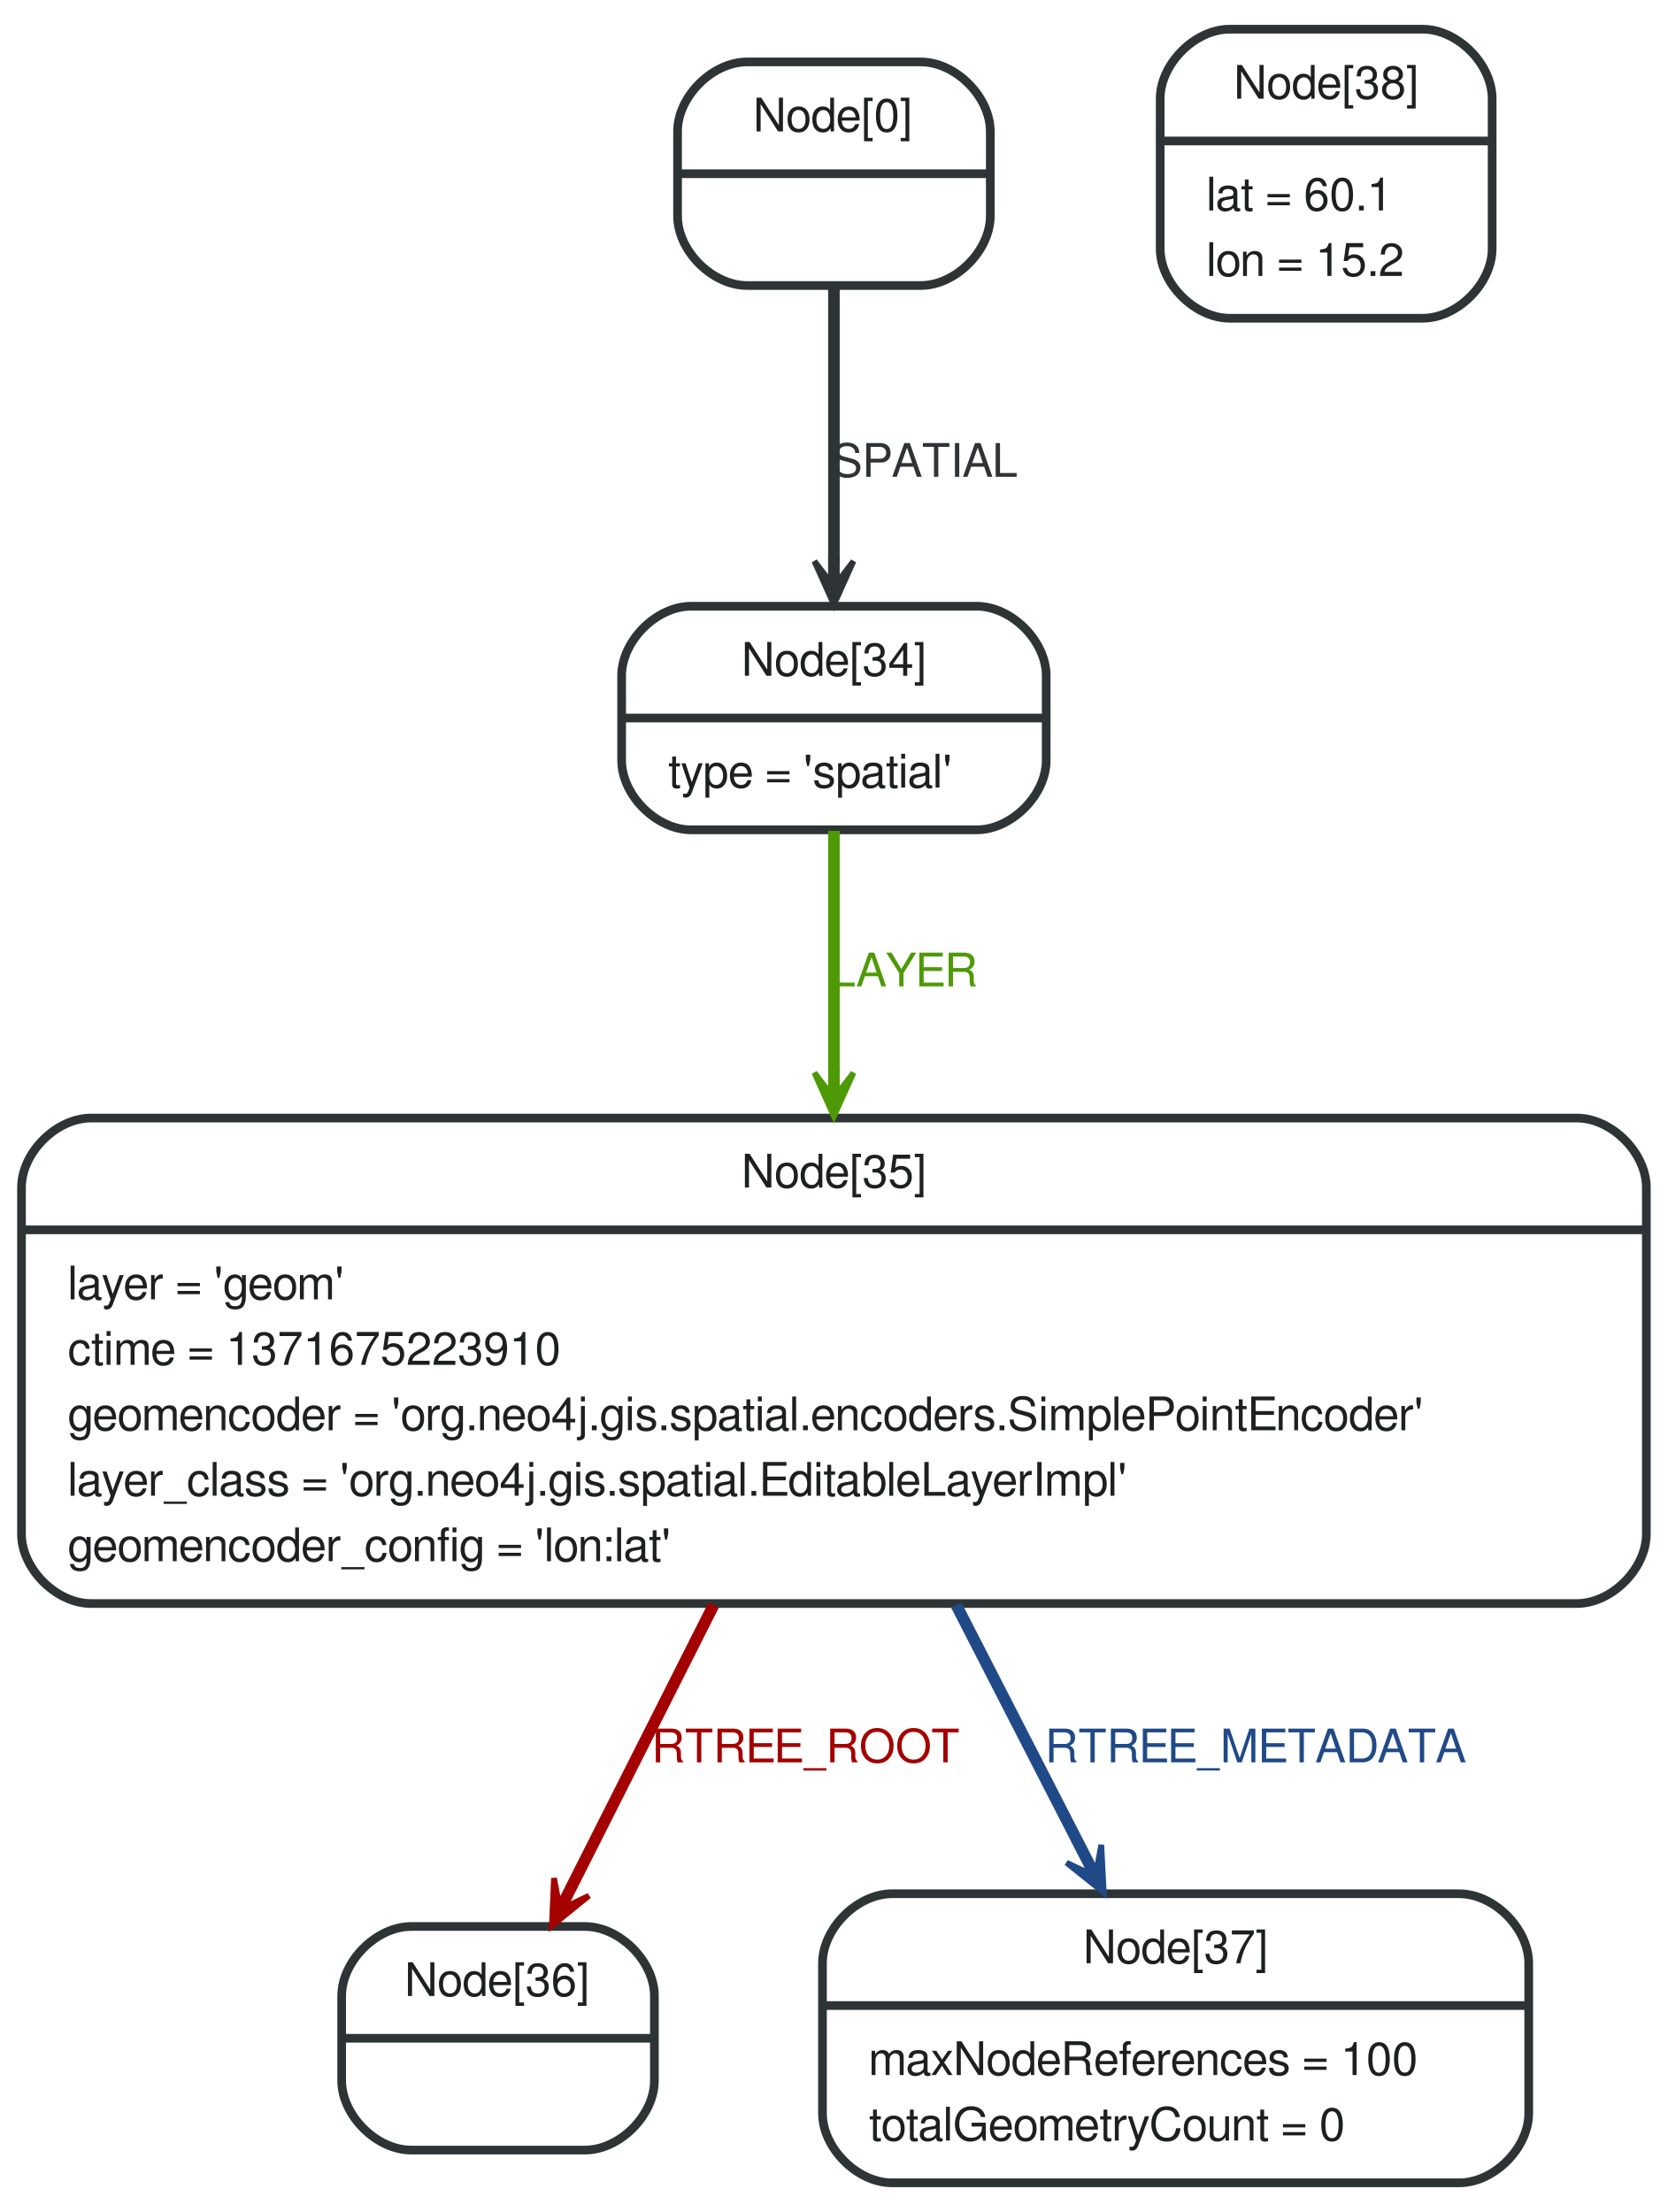
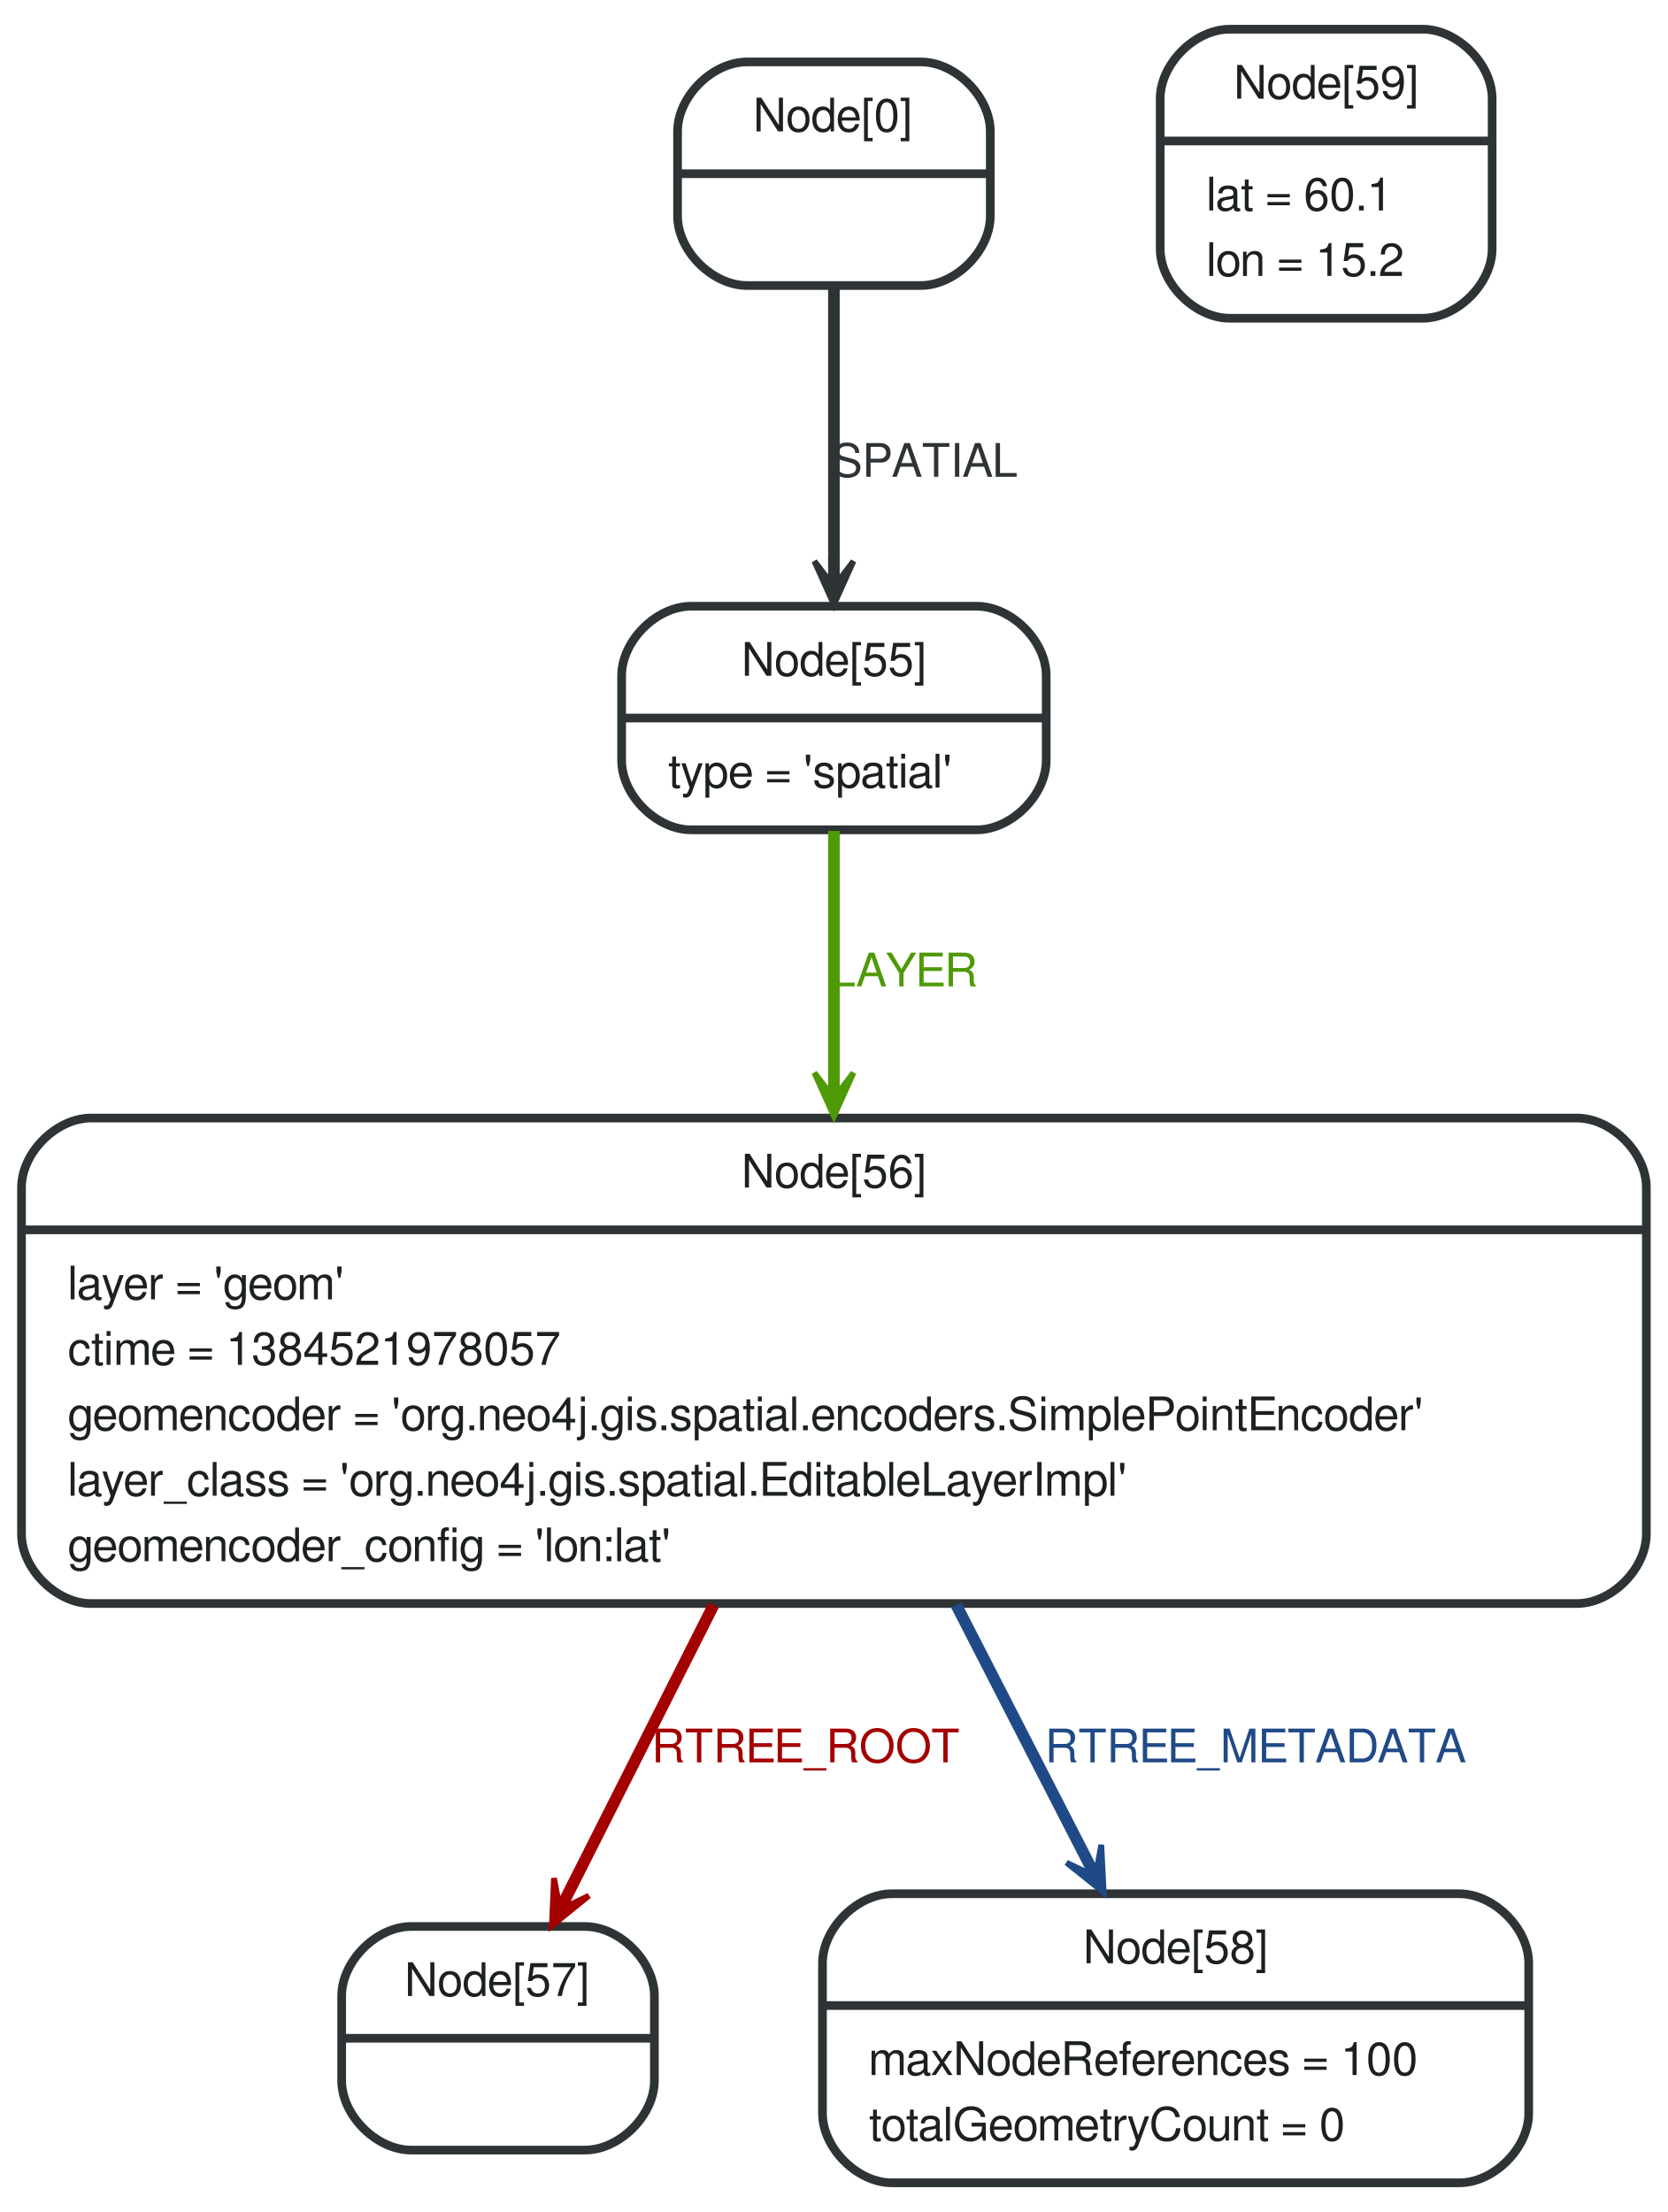
<svg xmlns="http://www.w3.org/2000/svg" width="288pt" height="382pt" viewBox="0.00 0.00 288.00 382.00">
  <g id="graph0" class="graph" transform="scale(1 1) rotate(0) translate(4 378)">
-     <polygon fill="white" stroke="white" points="-4,5 -4,-378 285,-378 285,5 -4,5" />
+     <polygon fill="white" stroke="white" points="-4,4 -4,-378 284,-378 284,4 -4,4" />
    <g id="node1" class="node">
      <path fill="#ffffff" stroke="#2e3436" stroke-width="1.5" d="M125,-328.694C125,-328.694 155,-328.694 155,-328.694 161,-328.694 167,-334.694 167,-340.694 167,-340.694 167,-355.306 167,-355.306 167,-361.306 161,-367.306 155,-367.306 155,-367.306 125,-367.306 125,-367.306 119,-367.306 113,-361.306 113,-355.306 113,-355.306 113,-340.694 113,-340.694 113,-334.694 119,-328.694 125,-328.694" />
      <text text-anchor="middle" x="139.789" y="-355.306" font-family="FreeSans" font-size="8.00" fill="#1c2021">Node[0]</text>
      <polyline fill="none" stroke="#2e3436" stroke-width="1.5" points="113,-348 166.578,-348 " />
      <text text-anchor="middle" x="139.789" y="-336" font-family="FreeSans" font-size="8.00" fill="#1c2021"> </text>
    </g>
    <g id="node2" class="node">
      <path fill="#ffffff" stroke="#2e3436" stroke-width="1.5" d="M115.342,-234.694C115.342,-234.694 164.658,-234.694 164.658,-234.694 170.658,-234.694 176.658,-240.694 176.658,-246.694 176.658,-246.694 176.658,-261.306 176.658,-261.306 176.658,-267.306 170.658,-273.306 164.658,-273.306 164.658,-273.306 115.342,-273.306 115.342,-273.306 109.342,-273.306 103.342,-267.306 103.342,-261.306 103.342,-261.306 103.342,-246.694 103.342,-246.694 103.342,-240.694 109.342,-234.694 115.342,-234.694" />
-       <text text-anchor="middle" x="140" y="-261.306" font-family="FreeSans" font-size="8.00" fill="#1c2021">Node[34]</text>
+       <text text-anchor="middle" x="140" y="-261.306" font-family="FreeSans" font-size="8.00" fill="#1c2021">Node[55]</text>
      <polyline fill="none" stroke="#2e3436" stroke-width="1.5" points="103.342,-254 176.658,-254 " />
      <text text-anchor="start" x="111.342" y="-242" font-family="FreeSans" font-size="8.00" fill="#1c2021">type = 'spatial'</text>
    </g>
    <g id="edge1" class="edge">
      <path fill="none" stroke="#2e3436" stroke-width="2" d="M140,-328.382C140,-314.79 140,-296.183 140,-281.107" />
      <polygon fill="#2e3436" stroke="#2e3436" points="140,-273.59 143.375,-281.09 140.5,-277.34 140.5,-281.09 140,-281.09 139.5,-281.09 139.5,-277.34 136.625,-281.09 140,-273.59 140,-273.59" />
      <text text-anchor="middle" x="155.699" y="-295.653" font-family="FreeSans" font-size="8.00" fill="#2e3436">SPATIAL</text>
    </g>
    <g id="node3" class="node">
      <path fill="#ffffff" stroke="#2e3436" stroke-width="1.5" d="M11.713,-101.081C11.713,-101.081 268.287,-101.081 268.287,-101.081 274.287,-101.081 280.287,-107.081 280.287,-113.081 280.287,-113.081 280.287,-172.919 280.287,-172.919 280.287,-178.919 274.287,-184.919 268.287,-184.919 268.287,-184.919 11.713,-184.919 11.713,-184.919 5.713,-184.919 -0.287,-178.919 -0.287,-172.919 -0.287,-172.919 -0.287,-113.081 -0.287,-113.081 -0.287,-107.081 5.713,-101.081 11.713,-101.081" />
-       <text text-anchor="middle" x="140" y="-172.919" font-family="FreeSans" font-size="8.00" fill="#1c2021">Node[35]</text>
+       <text text-anchor="middle" x="140" y="-172.919" font-family="FreeSans" font-size="8.00" fill="#1c2021">Node[56]</text>
      <polyline fill="none" stroke="#2e3436" stroke-width="1.5" points="-0.287,-165.613 280.287,-165.613 " />
      <text text-anchor="start" x="7.713" y="-153.613" font-family="FreeSans" font-size="8.00" fill="#1c2021">layer = 'geom'</text>
-       <text text-anchor="start" x="7.713" y="-142.306" font-family="FreeSans" font-size="8.00" fill="#1c2021">ctime = 1371675223910</text>
+       <text text-anchor="start" x="7.713" y="-142.306" font-family="FreeSans" font-size="8.00" fill="#1c2021">ctime = 1384521978057</text>
      <text text-anchor="start" x="7.713" y="-131" font-family="FreeSans" font-size="8.00" fill="#1c2021">geomencoder = 'org.neo4j.gis.spatial.encoders.SimplePointEncoder'</text>
      <text text-anchor="start" x="7.713" y="-119.694" font-family="FreeSans" font-size="8.00" fill="#1c2021">layer_class = 'org.neo4j.gis.spatial.EditableLayerImpl'</text>
      <text text-anchor="start" x="7.713" y="-108.387" font-family="FreeSans" font-size="8.00" fill="#1c2021">geomencoder_config = 'lon:lat'</text>
    </g>
    <g id="edge2" class="edge">
      <path fill="none" stroke="#4e9a06" stroke-width="2" d="M140,-234.51C140,-223.027 140,-207.685 140,-192.898" />
      <polygon fill="#4e9a06" stroke="#4e9a06" points="140,-185.24 143.375,-192.74 140.5,-188.99 140.5,-192.74 140,-192.74 139.5,-192.74 139.5,-188.99 136.625,-192.74 140,-185.24 140,-185.24" />
      <text text-anchor="middle" x="152.082" y="-207.653" font-family="FreeSans" font-size="8.00" fill="#4e9a06">LAYER</text>
    </g>
    <g id="node4" class="node">
      <path fill="#ffffff" stroke="#2e3436" stroke-width="1.5" d="M67,-6.694C67,-6.694 97,-6.694 97,-6.694 103,-6.694 109,-12.694 109,-18.694 109,-18.694 109,-33.306 109,-33.306 109,-39.306 103,-45.306 97,-45.306 97,-45.306 67,-45.306 67,-45.306 61,-45.306 55,-39.306 55,-33.306 55,-33.306 55,-18.694 55,-18.694 55,-12.694 61,-6.694 67,-6.694" />
-       <text text-anchor="middle" x="81.818" y="-33.306" font-family="FreeSans" font-size="8.00" fill="#1c2021">Node[36]</text>
+       <text text-anchor="middle" x="81.818" y="-33.306" font-family="FreeSans" font-size="8.00" fill="#1c2021">Node[57]</text>
      <polyline fill="none" stroke="#2e3436" stroke-width="1.5" points="55,-26 108.637,-26 " />
      <text text-anchor="middle" x="81.818" y="-14" font-family="FreeSans" font-size="8.00" fill="#1c2021"> </text>
    </g>
    <g id="edge3" class="edge">
      <path fill="none" stroke="#a40000" stroke-width="2" d="M119.224,-100.807C111.087,-84.672 102.007,-66.668 94.852,-52.482" />
      <polygon fill="#a40000" stroke="#a40000" points="91.301,-45.442 97.692,-50.618 93.436,-48.565 95.125,-51.913 94.678,-52.138 94.232,-52.364 92.543,-49.015 91.665,-53.658 91.301,-45.442 91.301,-45.442" />
      <text text-anchor="middle" x="135.197" y="-73.653" font-family="FreeSans" font-size="8.00" fill="#a40000">RTREE_ROOT</text>
    </g>
    <g id="node5" class="node">
      <path fill="#ffffff" stroke="#2e3436" stroke-width="1.5" d="M150.025,-1.041C150.025,-1.041 247.975,-1.041 247.975,-1.041 253.975,-1.041 259.975,-7.041 259.975,-13.041 259.975,-13.041 259.975,-38.959 259.975,-38.959 259.975,-44.959 253.975,-50.959 247.975,-50.959 247.975,-50.959 150.025,-50.959 150.025,-50.959 144.025,-50.959 138.025,-44.959 138.025,-38.959 138.025,-38.959 138.025,-13.041 138.025,-13.041 138.025,-7.041 144.025,-1.041 150.025,-1.041" />
-       <text text-anchor="middle" x="199" y="-38.959" font-family="FreeSans" font-size="8.00" fill="#1c2021">Node[37]</text>
+       <text text-anchor="middle" x="199" y="-38.959" font-family="FreeSans" font-size="8.00" fill="#1c2021">Node[58]</text>
      <polyline fill="none" stroke="#2e3436" stroke-width="1.5" points="138.025,-31.653 259.975,-31.653 " />
      <text text-anchor="start" x="146.025" y="-19.653" font-family="FreeSans" font-size="8.00" fill="#1c2021">maxNodeReferences = 100</text>
      <text text-anchor="start" x="146.025" y="-8.347" font-family="FreeSans" font-size="8.00" fill="#1c2021">totalGeometryCount = 0</text>
    </g>
    <g id="edge4" class="edge">
      <path fill="none" stroke="#204a87" stroke-width="2" d="M161.134,-100.807C168.332,-86.777 176.254,-71.336 182.984,-58.219" />
      <polygon fill="#204a87" stroke="#204a87" points="186.587,-51.194 186.167,-59.408 185.32,-54.759 183.609,-58.096 183.164,-57.867 182.719,-57.639 184.431,-54.303 180.161,-56.327 186.587,-51.194 186.587,-51.194" />
      <text text-anchor="middle" x="212.871" y="-73.653" font-family="FreeSans" font-size="8.00" fill="#204a87">RTREE_METADATA</text>
    </g>
    <g id="node6" class="node">
      <path fill="#ffffff" stroke="#2e3436" stroke-width="1.5" d="M208.34,-323.041C208.34,-323.041 241.66,-323.041 241.66,-323.041 247.66,-323.041 253.66,-329.041 253.66,-335.041 253.66,-335.041 253.66,-360.959 253.66,-360.959 253.66,-366.959 247.66,-372.959 241.66,-372.959 241.66,-372.959 208.34,-372.959 208.34,-372.959 202.34,-372.959 196.34,-366.959 196.34,-360.959 196.34,-360.959 196.34,-335.041 196.34,-335.041 196.34,-329.041 202.34,-323.041 208.34,-323.041" />
-       <text text-anchor="middle" x="225" y="-360.959" font-family="FreeSans" font-size="8.00" fill="#1c2021">Node[38]</text>
+       <text text-anchor="middle" x="225" y="-360.959" font-family="FreeSans" font-size="8.00" fill="#1c2021">Node[59]</text>
      <polyline fill="none" stroke="#2e3436" stroke-width="1.5" points="196.34,-353.653 253.66,-353.653 " />
      <text text-anchor="start" x="204.34" y="-341.653" font-family="FreeSans" font-size="8.00" fill="#1c2021">lat = 60.1</text>
      <text text-anchor="start" x="204.34" y="-330.347" font-family="FreeSans" font-size="8.00" fill="#1c2021">lon = 15.2</text>
    </g>
  </g>
</svg>
